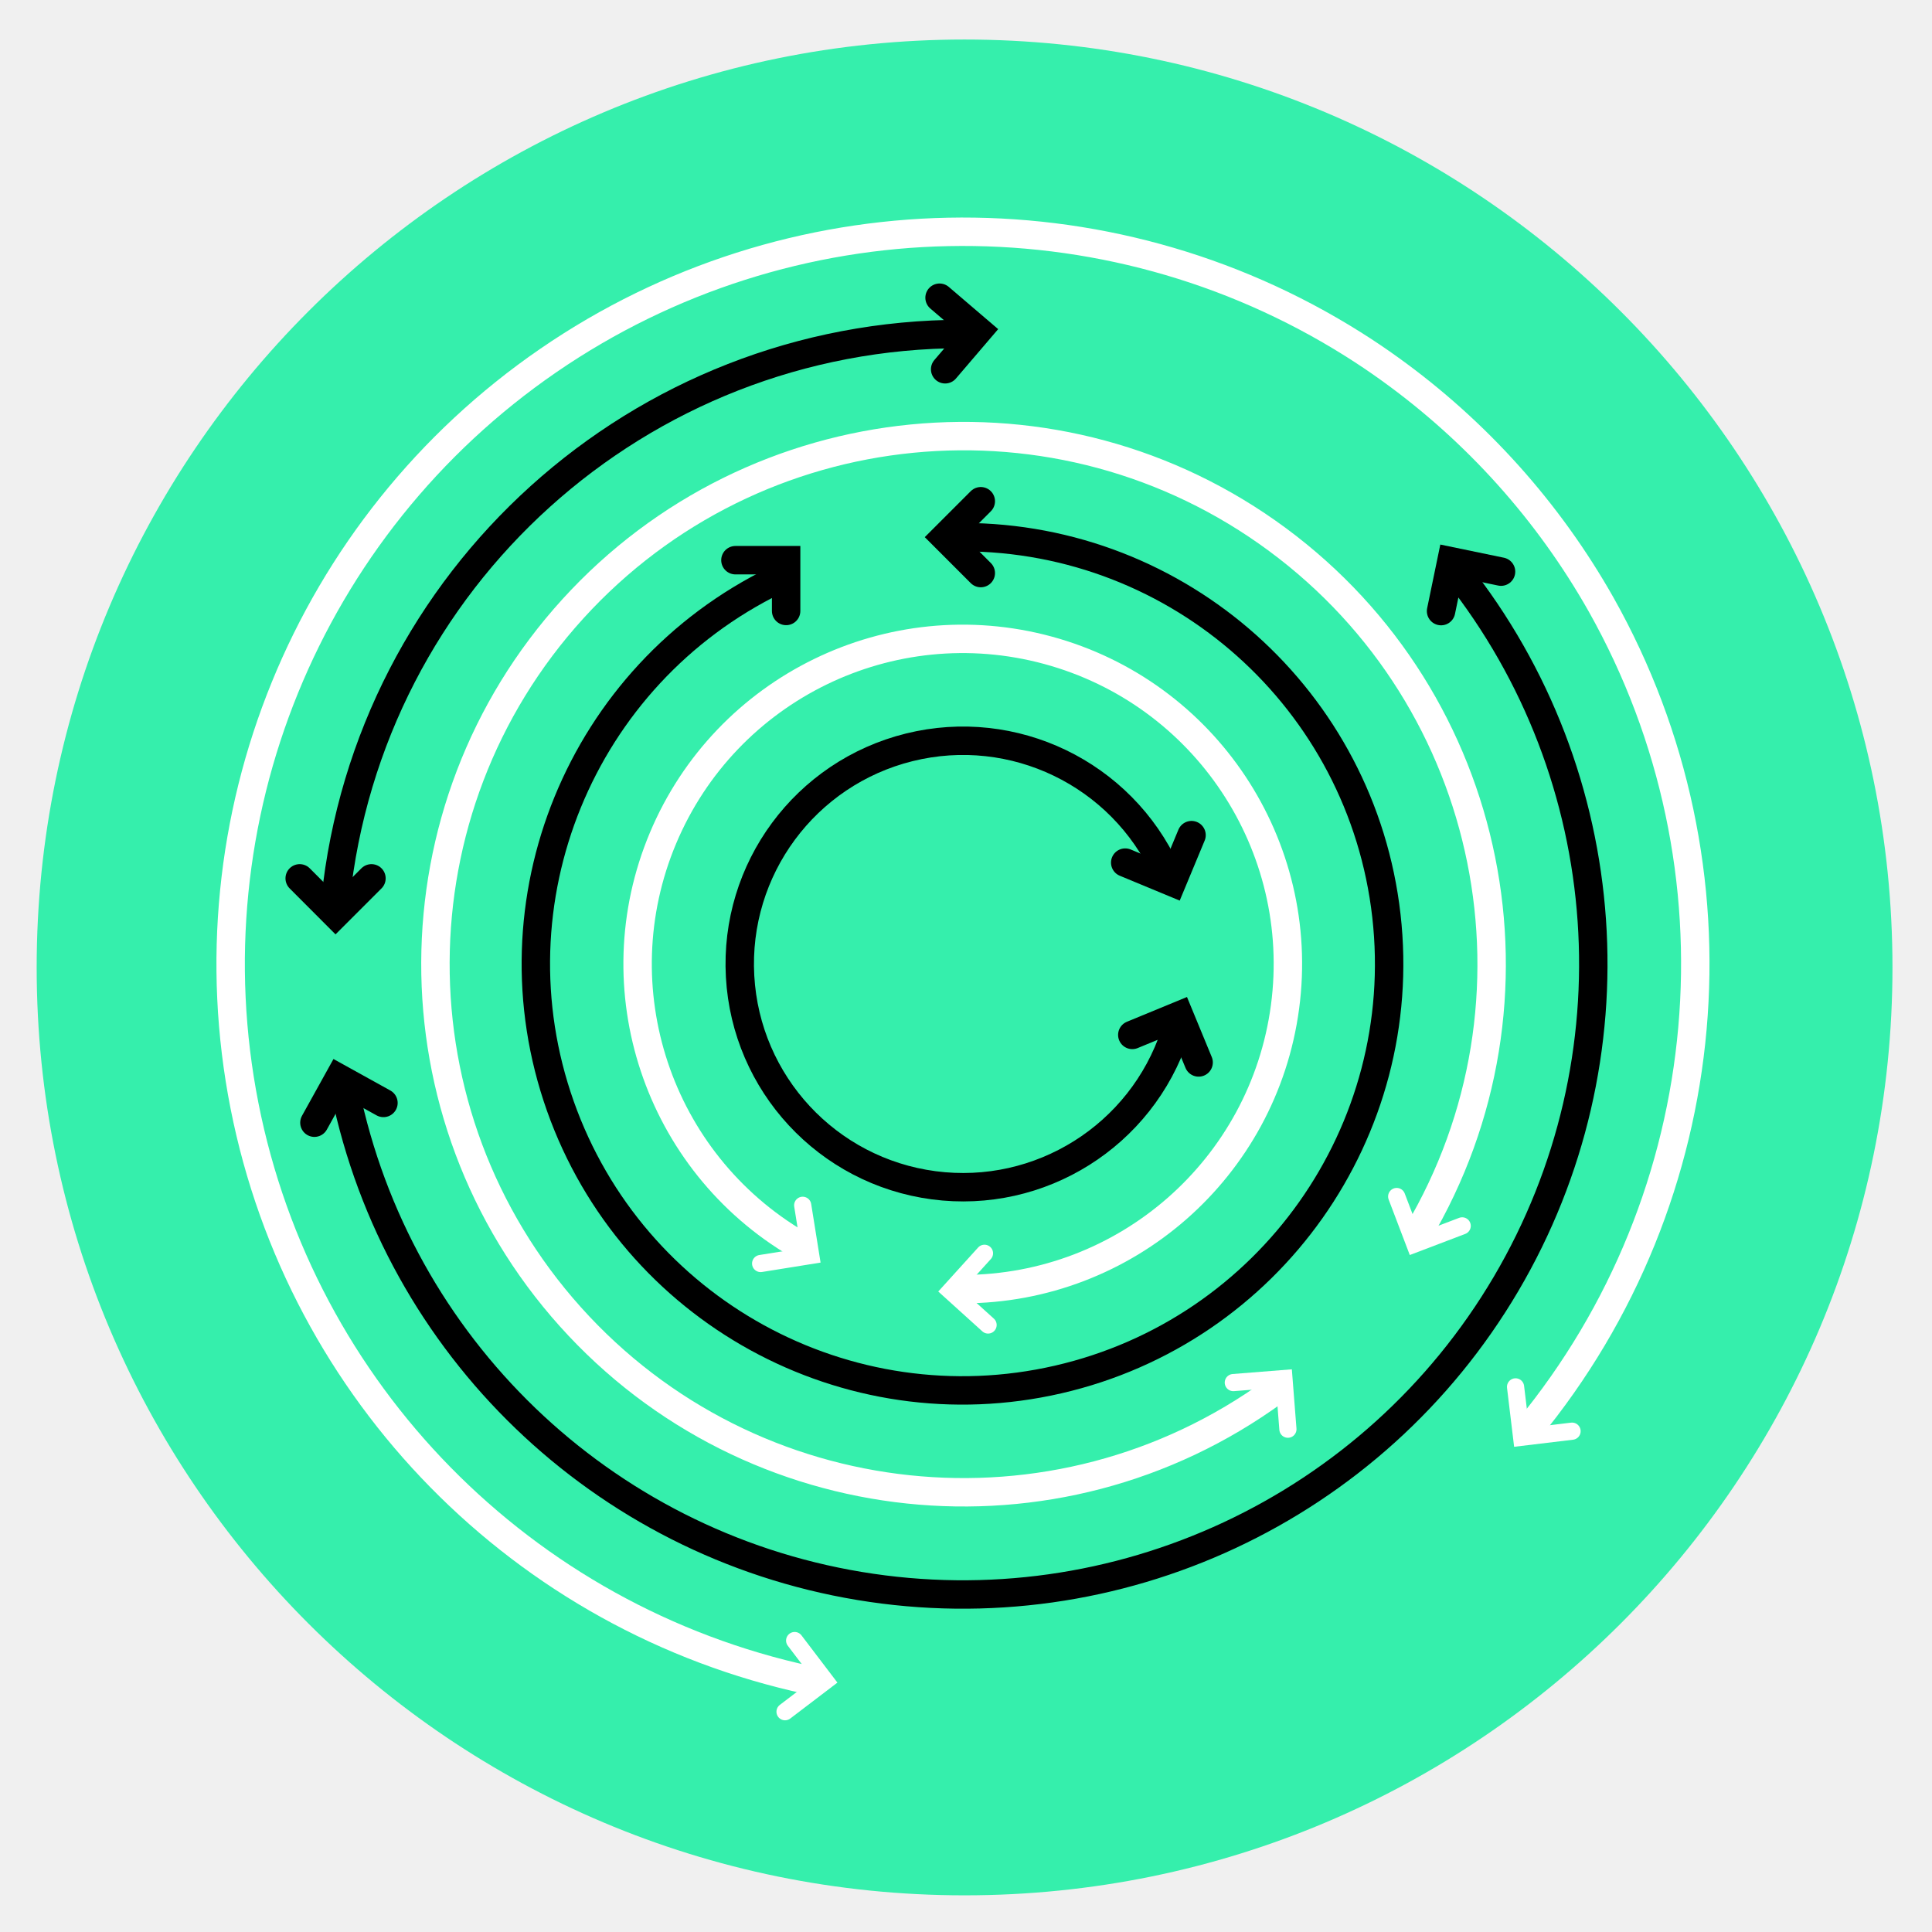
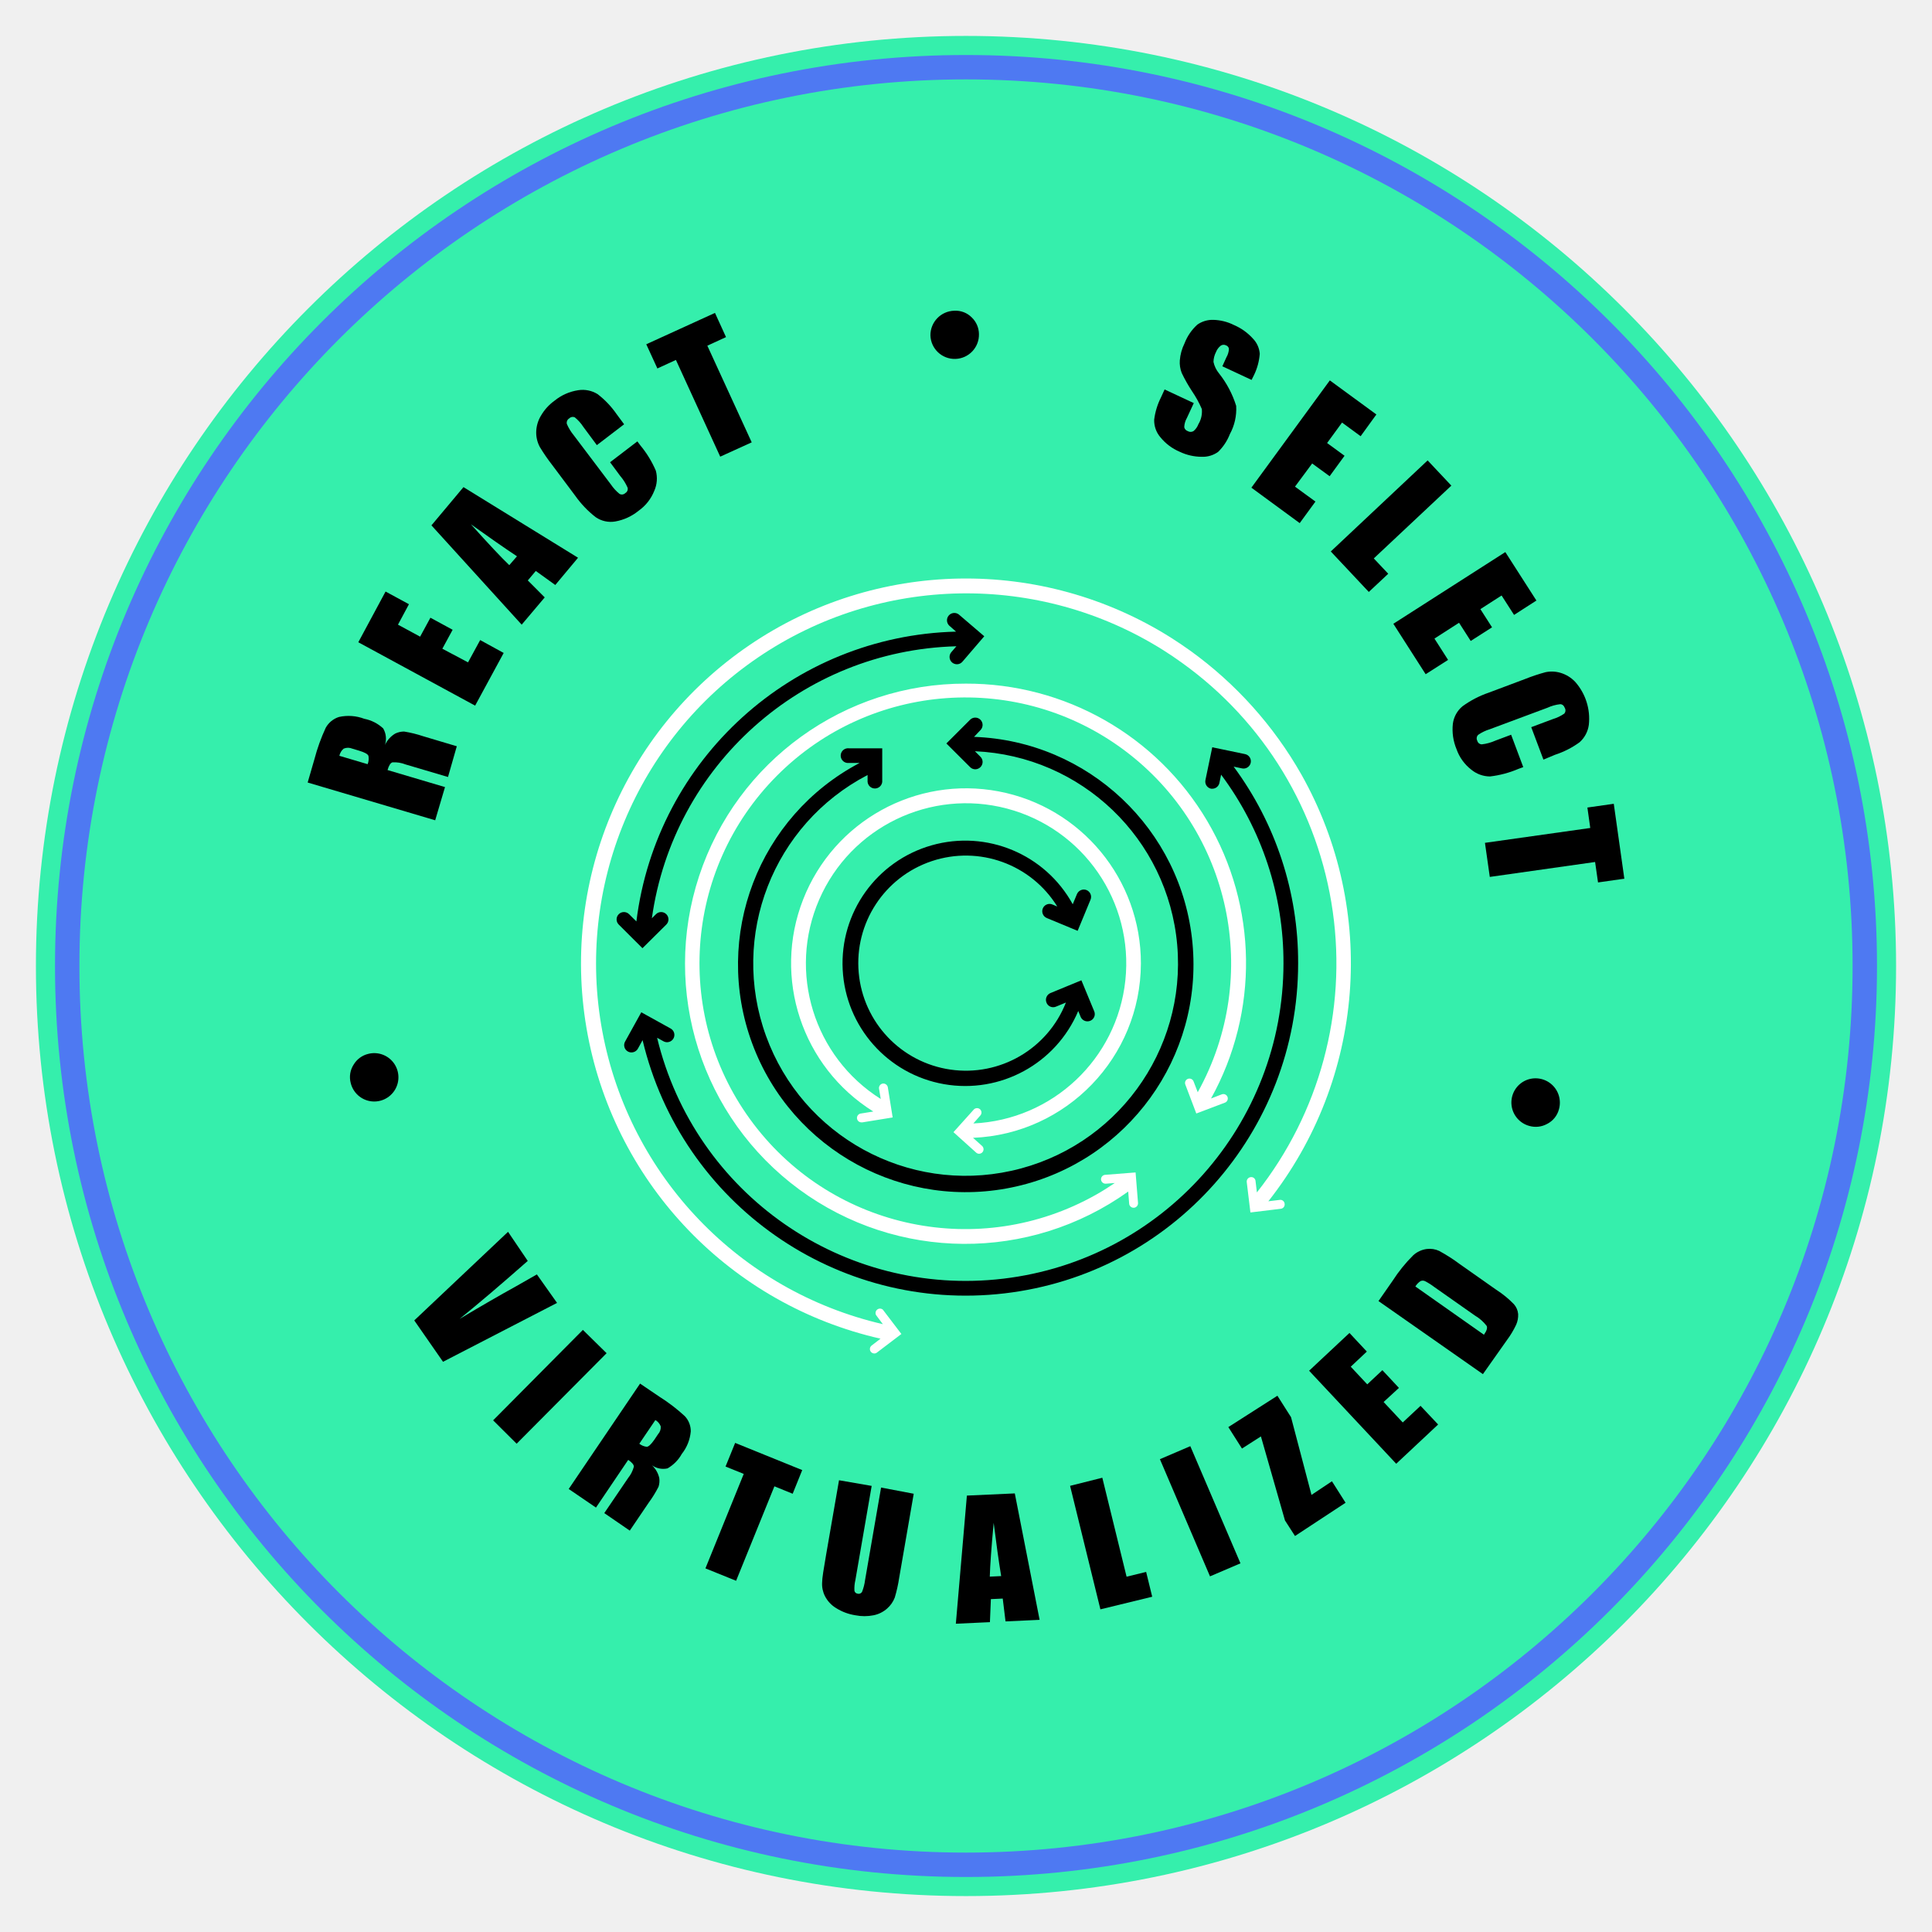
<svg xmlns="http://www.w3.org/2000/svg" id="Layer_1" data-name="Layer 1" viewBox="0 0 283.46 283.46">
  <defs>
-     <style>.cls-1{fill:#35efac;}.cls-2,.cls-3,.cls-4{fill:none;stroke-linecap:round;stroke-miterlimit:10;}.cls-2,.cls-4{stroke:#fff;}.cls-2,.cls-3{stroke-width:4.17px;}.cls-3{stroke:#000;}.cls-4{stroke-width:2.52px;}</style>
+     <style>.cls-1{fill:#35efac;}.cls-2{fill:#4e79f2;}.cls-3{fill:#fff;}</style>
  </defs>
-   <rect class="cls-1" x="5.38" y="5.8" width="272.28" height="272.28" rx="136.14" ry="136.14" />
-   <path class="cls-2" d="M118.62,246.5a107.46,107.46,0,1,1,79.9-196q2.74,1.72,5.39,3.63a108.08,108.08,0,0,1,31,34.56,107.51,107.51,0,0,1-10.72,121.1" />
-   <path class="cls-3" d="M213.73,83.92a92.52,92.52,0,1,1-163.1,76.17" />
-   <path class="cls-3" d="M49.23,132a92.53,92.53,0,0,1,92-83" />
-   <path class="cls-2" d="M187,204.08A77.48,77.48,0,1,1,208,181" />
-   <path class="cls-3" d="M141.27,78.81a62.59,62.59,0,1,1-27.48,6.33" />
-   <path class="cls-2" d="M117.13,182.59a47.7,47.7,0,1,1,24.14,6.55" />
-   <path class="cls-3" d="M172.39,151.68a32.75,32.75,0,1,1-1.33-23.88" />
-   <polyline class="cls-3" points="165.09 126.56 171.96 129.41 174.82 122.53" />
-   <polyline class="cls-3" points="175.86 155.88 173.02 149 166.13 151.84" />
-   <polyline class="cls-3" points="115.34 89.64 115.34 82.19 107.9 82.19" />
-   <polyline class="cls-3" points="143.9 73.54 138.63 78.81 143.9 84.08" />
-   <polyline class="cls-3" points="138.67 54.18 143.51 48.52 137.85 43.68" />
-   <polyline class="cls-3" points="220.23 83.87 212.94 82.36 211.43 89.66" />
-   <polyline class="cls-3" points="43.97 128.87 49.23 134.14 54.5 128.87" />
-   <polyline class="cls-3" points="56.26 161.82 49.74 158.21 46.13 164.72" />
-   <polyline class="cls-4" points="111.6 185.38 118.95 184.2 117.77 176.84" />
-   <polyline class="cls-4" points="144.44 183.88 139.44 189.4 144.97 194.4" />
-   <polyline class="cls-4" points="204.92 175.55 207.57 182.51 214.53 179.86" />
-   <polyline class="cls-4" points="188.96 209.69 188.38 202.26 180.95 202.85" />
-   <polyline class="cls-4" points="222.36 203.48 223.25 210.87 230.65 209.98" />
-   <polyline class="cls-4" points="115.18 251.14 121.1 246.63 116.59 240.7" />
+   <circle class="cls-1" cx="141.73" cy="141.73" r="136.46" />
+   <circle class="cls-2" cx="141.73" cy="141.73" r="133.66" />
+   <circle class="cls-1" cx="141.73" cy="141.73" r="130.08" />
+   <path d="M153,133.28a1.08,1.08,0,0,0,.58,1.41l4.53,1.88L160,132a1.08,1.08,0,0,0-.58-1.41,1.09,1.09,0,0,0-1.41.59l-.62,1.49a18,18,0,1,0,.81,15.66l.35.86a1.08,1.08,0,0,0,1,.66,1,1,0,0,0,.41-.08,1.06,1.06,0,0,0,.58-1.4l-1.88-4.54-4.54,1.87a1.08,1.08,0,0,0-.58,1.41,1.05,1.05,0,0,0,1.4.58l1.45-.6A15.78,15.78,0,1,1,155.12,133l-.7-.29A1.07,1.07,0,0,0,153,133.28Z" />
+   <path d="M143.85,107.12a1.07,1.07,0,0,0-1.52-1.52l-3.48,3.48,3.48,3.47a1.07,1.07,0,0,0,.76.32,1.09,1.09,0,0,0,.76-.32,1.07,1.07,0,0,0,0-1.52l-.81-.81a31.16,31.16,0,1,1-15.75,3.49v1a1.08,1.08,0,0,0,2.15,0v-4.92h-4.91a1.08,1.08,0,1,0,0,2.15h1.59a33.41,33.41,0,1,0,16.79-3.83Z" />
+   <path d="M181,112.48l1.24.26a1.07,1.07,0,1,0,.43-2.1l-4.81-1-1,4.81a1.07,1.07,0,0,0,.83,1.27.83.83,0,0,0,.22,0,1.07,1.07,0,0,0,1-.86l.25-1.2a46,46,0,0,1,9.15,27.68,46.6,46.6,0,0,1-91.9,10.92l.94.52a1.08,1.08,0,0,0,1.46-.42,1.07,1.07,0,0,0-.42-1.46l-4.3-2.38-2.38,4.3a1.07,1.07,0,0,0,.42,1.46,1.06,1.06,0,0,0,.52.13,1.08,1.08,0,0,0,.94-.55l.69-1.25a48.75,48.75,0,0,0,96.18-11.27A48.23,48.23,0,0,0,181,112.48Z" />
+   <path d="M97.76,135.65a1.07,1.07,0,1,0-1.52-1.52l-.6.6a46.37,46.37,0,0,1,44.68-39.91l-.74.86a1.08,1.08,0,0,0,.11,1.52,1.13,1.13,0,0,0,.7.26,1.06,1.06,0,0,0,.82-.38l3.2-3.73-3.74-3.2a1.08,1.08,0,0,0-1.4,1.64l1,.88a48.52,48.52,0,0,0-46.9,42.52l-1.07-1.06a1.07,1.07,0,1,0-1.52,1.52l3.48,3.47Z" />
+   <path class="cls-3" d="M141.73,100.3a41.1,41.1,0,1,0,23.8,74.52l.14,1.78a.65.65,0,0,0,.65.6h.05a.66.66,0,0,0,.6-.7l-.36-4.48-4.47.35a.65.65,0,0,0-.6.7.67.67,0,0,0,.7.6l1.32-.1c-.92.62-1.86,1.22-2.83,1.76a39,39,0,1,1,15-15.08l-.59-1.53a.65.65,0,1,0-1.21.46l1.59,4.19,4.2-1.59a.65.65,0,1,0-.46-1.22l-1.58.61a41,41,0,0,0-36-60.87Z" />
+   <path class="cls-3" d="M167.39,141.37a25.66,25.66,0,1,0-39.26,21.71l-1.8.29a.65.65,0,0,0,.11,1.3h.1l4.43-.72-.71-4.43a.67.67,0,0,0-.75-.54.66.66,0,0,0-.54.75l.25,1.51a23.5,23.5,0,1,1,13.59,3.59l1-1.14a.65.65,0,0,0,0-.92.66.66,0,0,0-.92,0l-3,3.34,3.33,3a.67.67,0,0,0,.44.17.66.66,0,0,0,.44-1.14l-1.34-1.2A25.68,25.68,0,0,0,167.39,141.37Z" />
+   <path class="cls-3" d="M187.73,176.05l-1.64.2a56.42,56.42,0,0,0,4.85-62.61,57.24,57.24,0,0,0-16.29-18.16c-.92-.66-1.87-1.3-2.83-1.91a56.47,56.47,0,1,0-42.63,102.84l-1.3,1a.65.65,0,0,0-.13.91.66.66,0,0,0,.52.26.62.62,0,0,0,.39-.14l3.58-2.72-2.72-3.57a.65.65,0,0,0-1,.79l1,1.34a54.31,54.31,0,1,1,41.16-98.88c.93.59,1.84,1.2,2.72,1.84a54.24,54.24,0,0,1,11,77.71l-.2-1.67a.62.62,0,0,0-.72-.57.65.65,0,0,0-.57.72l.54,4.46,4.46-.54a.64.64,0,0,0,.56-.72A.63.63,0,0,0,187.73,176.05Z" />
+   <path d="M45.14,114.81l1-3.45a27.29,27.29,0,0,1,1.65-4.58,3.38,3.38,0,0,1,1.95-1.59,6.52,6.52,0,0,1,3.71.27,5.67,5.67,0,0,1,2.77,1.41,3,3,0,0,1,.27,2.41A3.79,3.79,0,0,1,58,107.62a3,3,0,0,1,1.29-.29,17.55,17.55,0,0,1,2.8.69l4.93,1.47L65.73,114l-6.22-1.84a4.51,4.51,0,0,0-1.93-.31c-.29.09-.53.46-.72,1.13l8.43,2.5-1.44,4.87Zm4.65-3.92,4.15,1.23a2.19,2.19,0,0,0,.12-1.21c-.09-.27-.54-.52-1.37-.77l-1-.3a1.62,1.62,0,0,0-1.27,0A1.91,1.91,0,0,0,49.79,110.89Z" />
+   <path d="M52.57,94.23l4-7.44L60,88.65l-1.61,3,3.25,1.76,1.51-2.78,3.26,1.77-1.51,2.78,3.77,2,1.78-3.27L73.9,95.8l-4.19,7.73Z" />
+   <path d="M68,71.47,84.81,81.83l-3.34,4-2.86-2.06-1.17,1.39,2.48,2.49-3.38,4L63.3,77.08Zm7.85,10.15c-1.85-1.23-4.11-2.8-6.76-4.7q3.78,4.22,5.63,6Z" />
+   <path d="M91.57,62.25l-4,3.06-2-2.7a5.84,5.84,0,0,0-1.24-1.38.7.7,0,0,0-.79.14.75.75,0,0,0-.37.84,6.82,6.82,0,0,0,1,1.64l5.46,7.23a6.46,6.46,0,0,0,1.26,1.38.71.71,0,0,0,.86-.12.7.7,0,0,0,.33-.79,6.83,6.83,0,0,0-1.09-1.73l-1.48-2,4-3.06.46.61a15.09,15.09,0,0,1,2.25,3.68A4.43,4.43,0,0,1,96,72a6.5,6.5,0,0,1-2.31,2.94,7.46,7.46,0,0,1-3.42,1.57,3.88,3.88,0,0,1-2.87-.63,14.77,14.77,0,0,1-3-3.14L81,68.2a26.58,26.58,0,0,1-1.8-2.62,4.49,4.49,0,0,1-.53-2.14A4.83,4.83,0,0,1,79.36,61a7.09,7.09,0,0,1,2-2.21,7.19,7.19,0,0,1,3.48-1.54,4.16,4.16,0,0,1,2.83.57,13,13,0,0,1,2.79,2.93Z" />
+   <path d="M104.9,45.91l1.62,3.55-2.74,1.26,6.51,14.18L105.67,67l-6.5-14.19-2.72,1.25-1.63-3.55Z" />
+   <path d="M143.63,49a3.56,3.56,0,1,1-7.12.2,3.59,3.59,0,0,1,3.5-3.61,3.33,3.33,0,0,1,2.58,1A3.42,3.42,0,0,1,143.63,49Z" />
+   <path d="M183.63,55.74l-4.29-2,.6-1.32a2.75,2.75,0,0,0,.37-1.25.65.65,0,0,0-.43-.5.75.75,0,0,0-.78.05,2.18,2.18,0,0,0-.69.93,3.3,3.3,0,0,0-.37,1.45,3.92,3.92,0,0,0,.81,1.68,14.64,14.64,0,0,1,2.52,4.77,7.67,7.67,0,0,1-.93,4.15,7.33,7.33,0,0,1-1.72,2.6,3.85,3.85,0,0,1-2.4.72,7.52,7.52,0,0,1-3.24-.74,7.32,7.32,0,0,1-2.84-2.14,3.78,3.78,0,0,1-.9-2.57,10,10,0,0,1,1-3.27l.53-1.16,4.28,2-1,2.16a2.94,2.94,0,0,0-.4,1.37.76.76,0,0,0,.51.58.83.83,0,0,0,.85,0,2.34,2.34,0,0,0,.71-1,3.61,3.61,0,0,0,.51-2.24,15.35,15.35,0,0,0-1.43-2.6,22.34,22.34,0,0,1-1.52-2.69,4.22,4.22,0,0,1-.28-1.85,6.82,6.82,0,0,1,.69-2.49,7.15,7.15,0,0,1,1.88-2.75,3.86,3.86,0,0,1,2.36-.7,7.14,7.14,0,0,1,3,.75,8,8,0,0,1,2.8,2,3.57,3.57,0,0,1,1,2.23A8.66,8.66,0,0,1,184,55Z" />
+   <path d="M195.11,55.81l6.83,5L199.63,64l-2.73-2-2.19,3,2.56,1.87-2.19,3-2.56-1.87L190,71.4l3,2.19-2.31,3.16-7.09-5.2Z" />
+   <path d="M212.94,71.25,201.56,81.93l2.12,2.25-2.85,2.67-5.58-5.94,14.21-13.36Z" />
+   <path d="M220.86,81l4.56,7.11-3.28,2.11-1.83-2.85-3.11,2,1.71,2.67-3.13,2-1.71-2.67-3.61,2.32,2,3.13-3.29,2.1-4.74-7.4Z" />
+   <path d="M226.45,111.45l-1.79-4.76,3.18-1.19a5.84,5.84,0,0,0,1.67-.8.7.7,0,0,0,.09-.8c-.15-.39-.38-.58-.7-.58a6.05,6.05,0,0,0-1.86.52L218.56,107a6.09,6.09,0,0,0-1.68.81.72.72,0,0,0-.14.86.7.7,0,0,0,.67.54,6.79,6.79,0,0,0,2-.55l2.3-.86,1.78,4.75-.71.26a15,15,0,0,1-4.17,1.11,4.35,4.35,0,0,1-2.75-1,6.51,6.51,0,0,1-2.16-3,7.55,7.55,0,0,1-.54-3.72,4,4,0,0,1,1.42-2.58,14.56,14.56,0,0,1,3.86-2l5.33-2a26.72,26.72,0,0,1,3-1,4.49,4.49,0,0,1,2.2.1,4.89,4.89,0,0,1,2.14,1.32,8.16,8.16,0,0,1,2,6.31,4.17,4.17,0,0,1-1.35,2.55,12.91,12.91,0,0,1-3.61,1.84Z" />
+   <path d="M238.32,128.92l-3.86.55-.43-3-15.45,2.19-.71-5,15.45-2.18-.42-3,3.87-.55Z" />
+   <path d="M224.4,165.2a3.56,3.56,0,0,1-.81-6.56,3.57,3.57,0,0,1,5.14,4.1,3.36,3.36,0,0,1-1.76,2.17A3.44,3.44,0,0,1,224.4,165.2Z" />
+   <path d="M54,154.63a3.55,3.55,0,1,1-2.54,4.28,3.38,3.38,0,0,1,.45-2.75A3.42,3.42,0,0,1,54,154.63Z" />
+   <path d="M81.73,191.16,65,199.8l-4.22-6.07,13.76-13L77.43,185q-5.84,5.15-10,8.51,4.65-2.78,8.34-4.82l3-1.71Z" />
+   <path d="M89,198.54,75.8,211.82l-3.45-3.43,13.17-13.27Z" />
+   <path d="M93.91,203l2.85,1.93a25.65,25.65,0,0,1,3.71,2.84,3.21,3.21,0,0,1,.88,2.23,6.18,6.18,0,0,1-1.32,3.32,5.54,5.54,0,0,1-2.09,2.12,2.88,2.88,0,0,1-2.28-.45,3.64,3.64,0,0,1,1.07,1.88,2.86,2.86,0,0,1-.11,1.26,16.58,16.58,0,0,1-1.45,2.35l-2.77,4.09L88.66,222l3.49-5.14a4.49,4.49,0,0,0,.85-1.67c0-.29-.27-.62-.83-1l-4.73,7-4-2.73Zm2.23,5.37-2.34,3.45a2.14,2.14,0,0,0,1.08.45c.27,0,.63-.34,1.1-1l.57-.85a1.49,1.49,0,0,0,.39-1.15A1.78,1.78,0,0,0,96.14,208.34Z" />
+   <path d="M117.7,215.69l-1.4,3.47-2.68-1.09L108,231.93l-4.5-1.82,5.62-13.86-2.67-1.08,1.41-3.47Z" />
+   <path d="M134.06,219.16l-2.13,12.31a21,21,0,0,1-.65,2.92,4.08,4.08,0,0,1-1.11,1.6,4.24,4.24,0,0,1-2,1,6.82,6.82,0,0,1-2.67,0,7.4,7.4,0,0,1-2.82-1.05,4.37,4.37,0,0,1-1.64-1.75,3.9,3.9,0,0,1-.42-2c0-.66.23-2,.59-4.11l1.89-10.9,4.79.83-2.39,13.82a5.46,5.46,0,0,0-.14,1.56.53.53,0,0,0,.47.43.56.56,0,0,0,.65-.27,7,7,0,0,0,.44-1.72l2.35-13.58Z" />
+   <path d="M148.89,219.11l3.64,18.55-5,.23-.41-3.35-1.74.08-.14,3.38-5,.23,1.62-18.8Zm-2,12.13c-.35-2.11-.71-4.71-1.1-7.81q-.5,5.4-.57,7.89Z" />
+   <path d="M161.73,216.81l3.56,14.52,2.87-.7.89,3.64-7.6,1.85L157,218Z" />
+   <path d="M174.64,212.18,182,229.37l-4.47,1.91-7.35-17.19Z" />
+   <path d="M187.42,204.78l2,3.15,3,11.4,3-2,2,3.15L190,225.36l-1.47-2.28L185,210.75l-2.78,1.78-2-3.15Z" />
+   <path d="M192.07,201.11l5.92-5.54,2.55,2.73-2.36,2.22,2.42,2.59,2.22-2.08,2.43,2.6L203,205.7l2.81,3,2.61-2.44L211,209l-6.15,5.76Z" />
+   <path d="M202.25,190.89l2.09-3a22,22,0,0,1,3-3.71,3.65,3.65,0,0,1,2-.93,3.34,3.34,0,0,1,1.81.28,24.69,24.69,0,0,1,3,1.92l5.36,3.77a14.59,14.59,0,0,1,2.61,2.13,2.5,2.5,0,0,1,.62,1.44,3.46,3.46,0,0,1-.29,1.57,13.06,13.06,0,0,1-1.35,2.25l-3.53,5Zm5.41-2.14,10.06,7.08c.41-.58.54-1,.4-1.3a6,6,0,0,0-1.73-1.52l-5.95-4.18a8.82,8.82,0,0,0-1.38-.87.79.79,0,0,0-.64,0A2.47,2.47,0,0,0,207.66,188.75Z" />
</svg>
